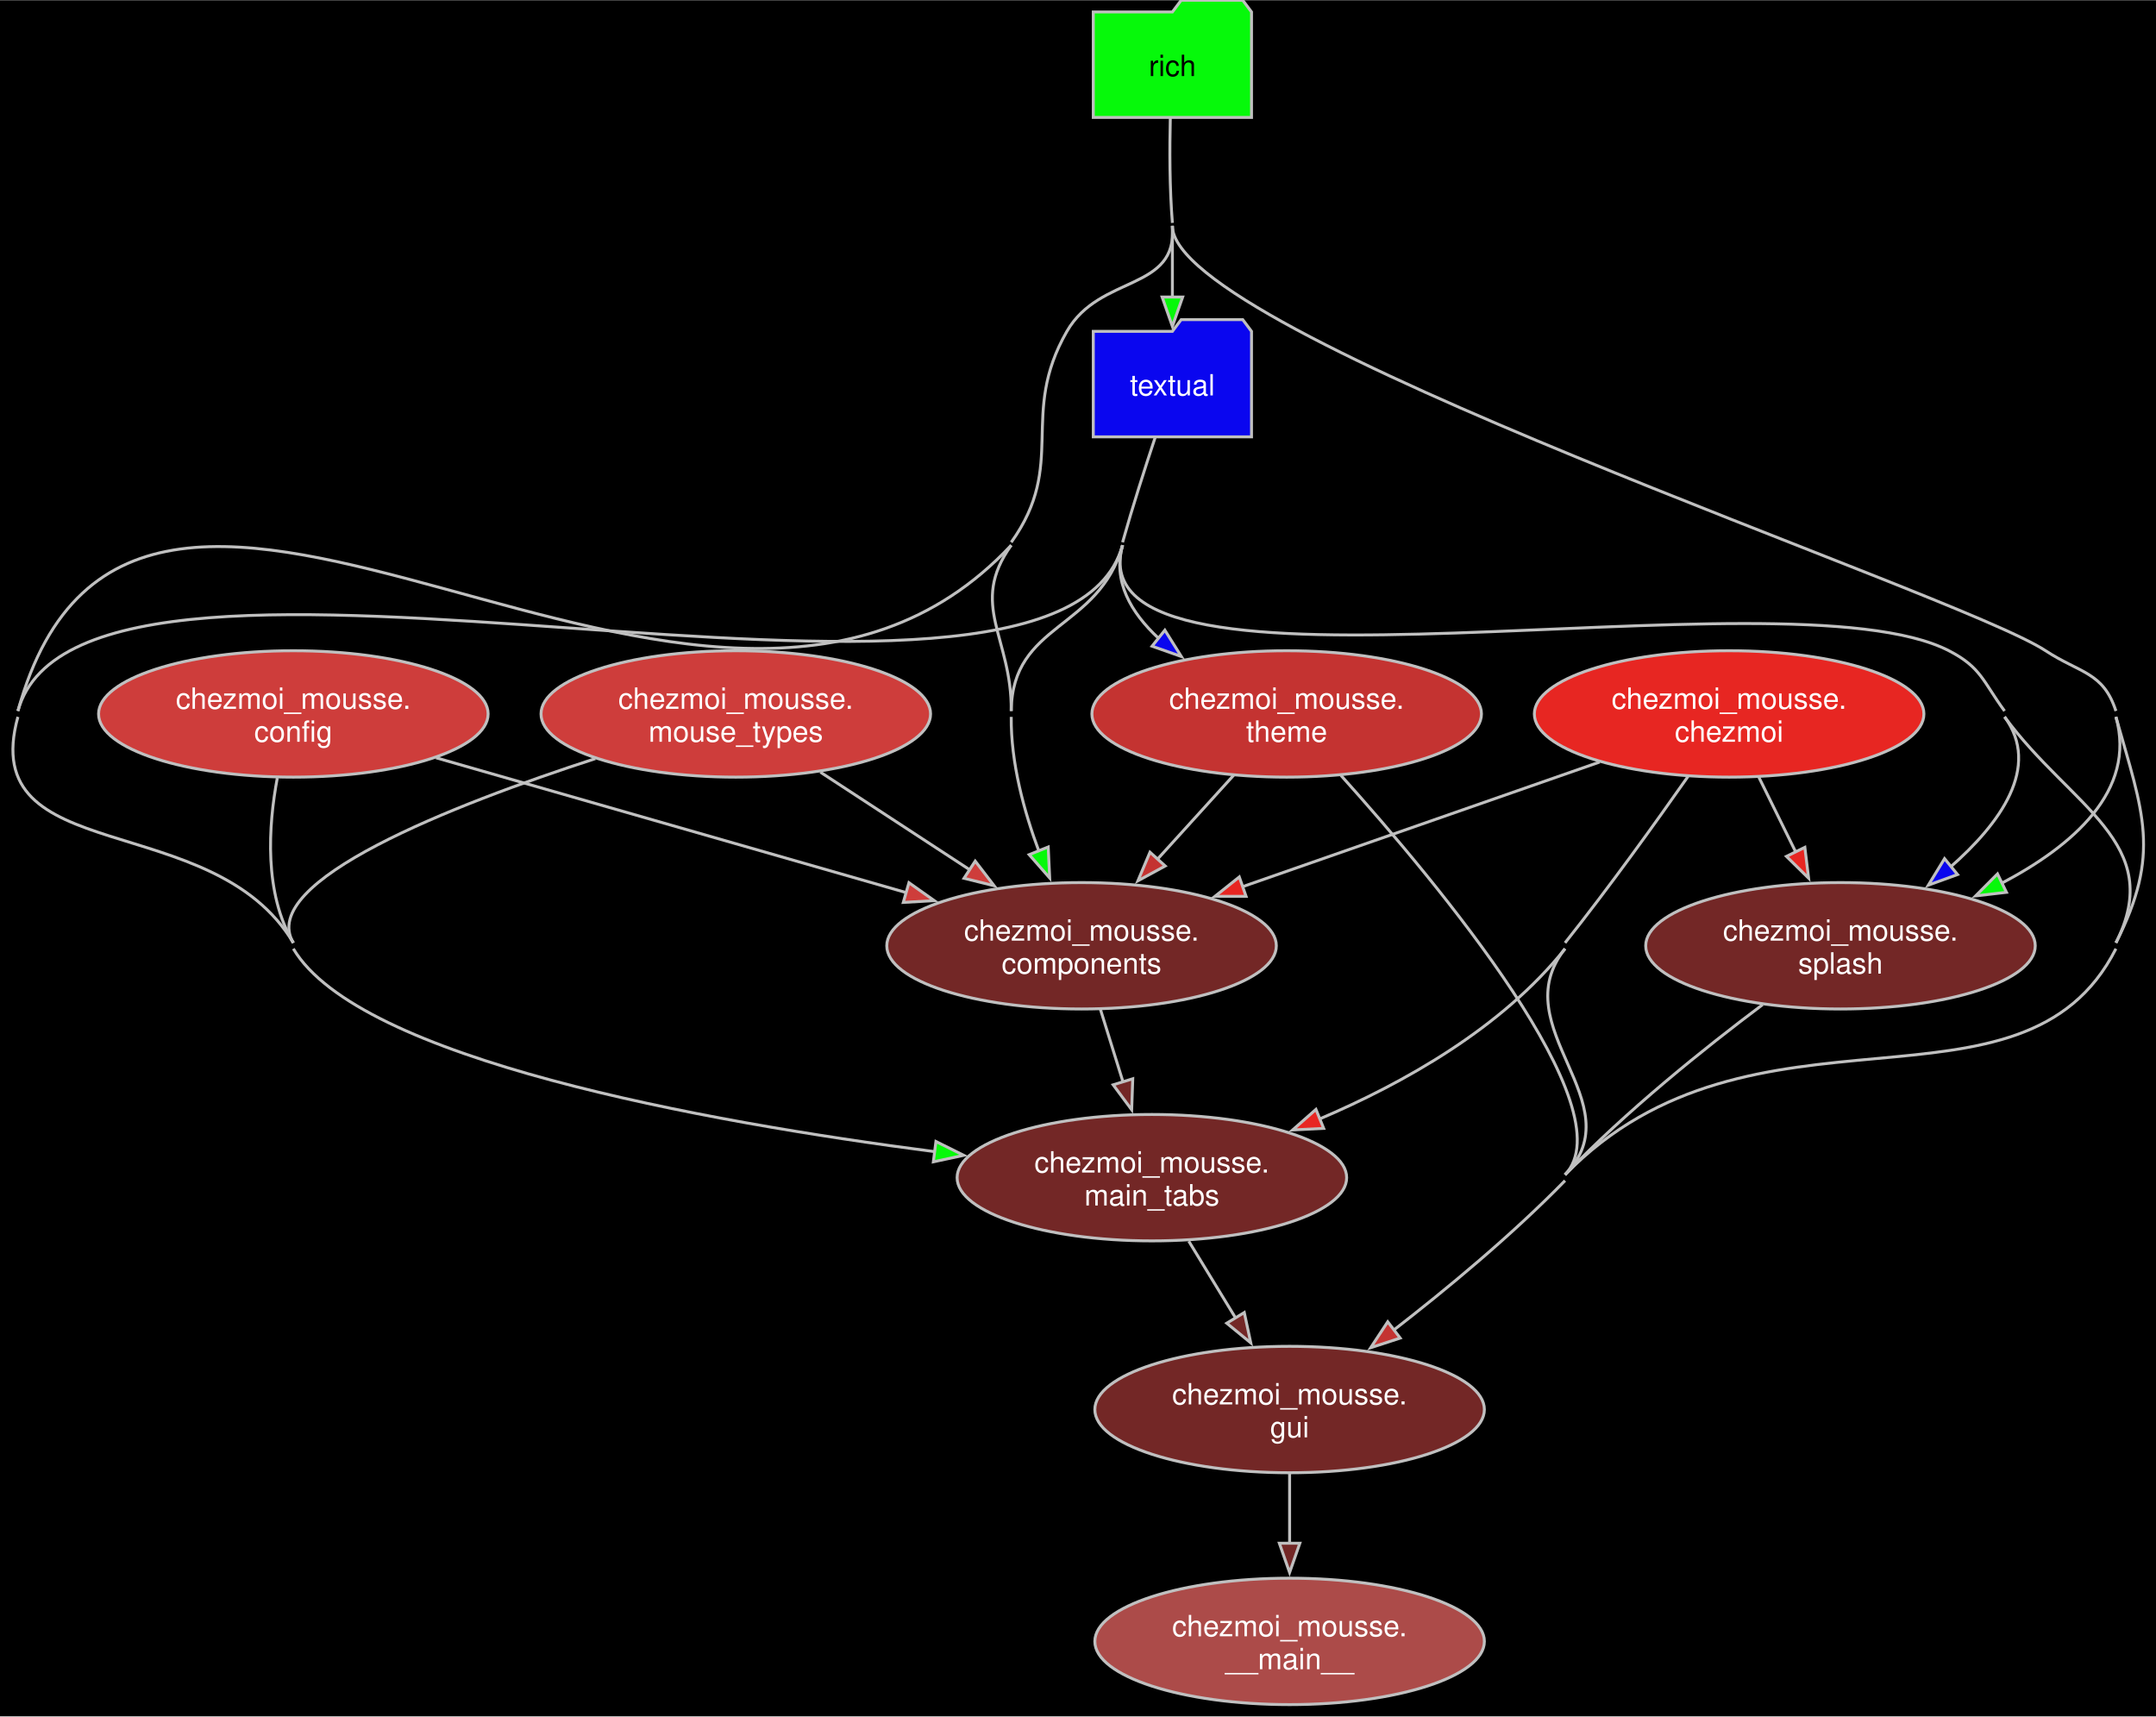
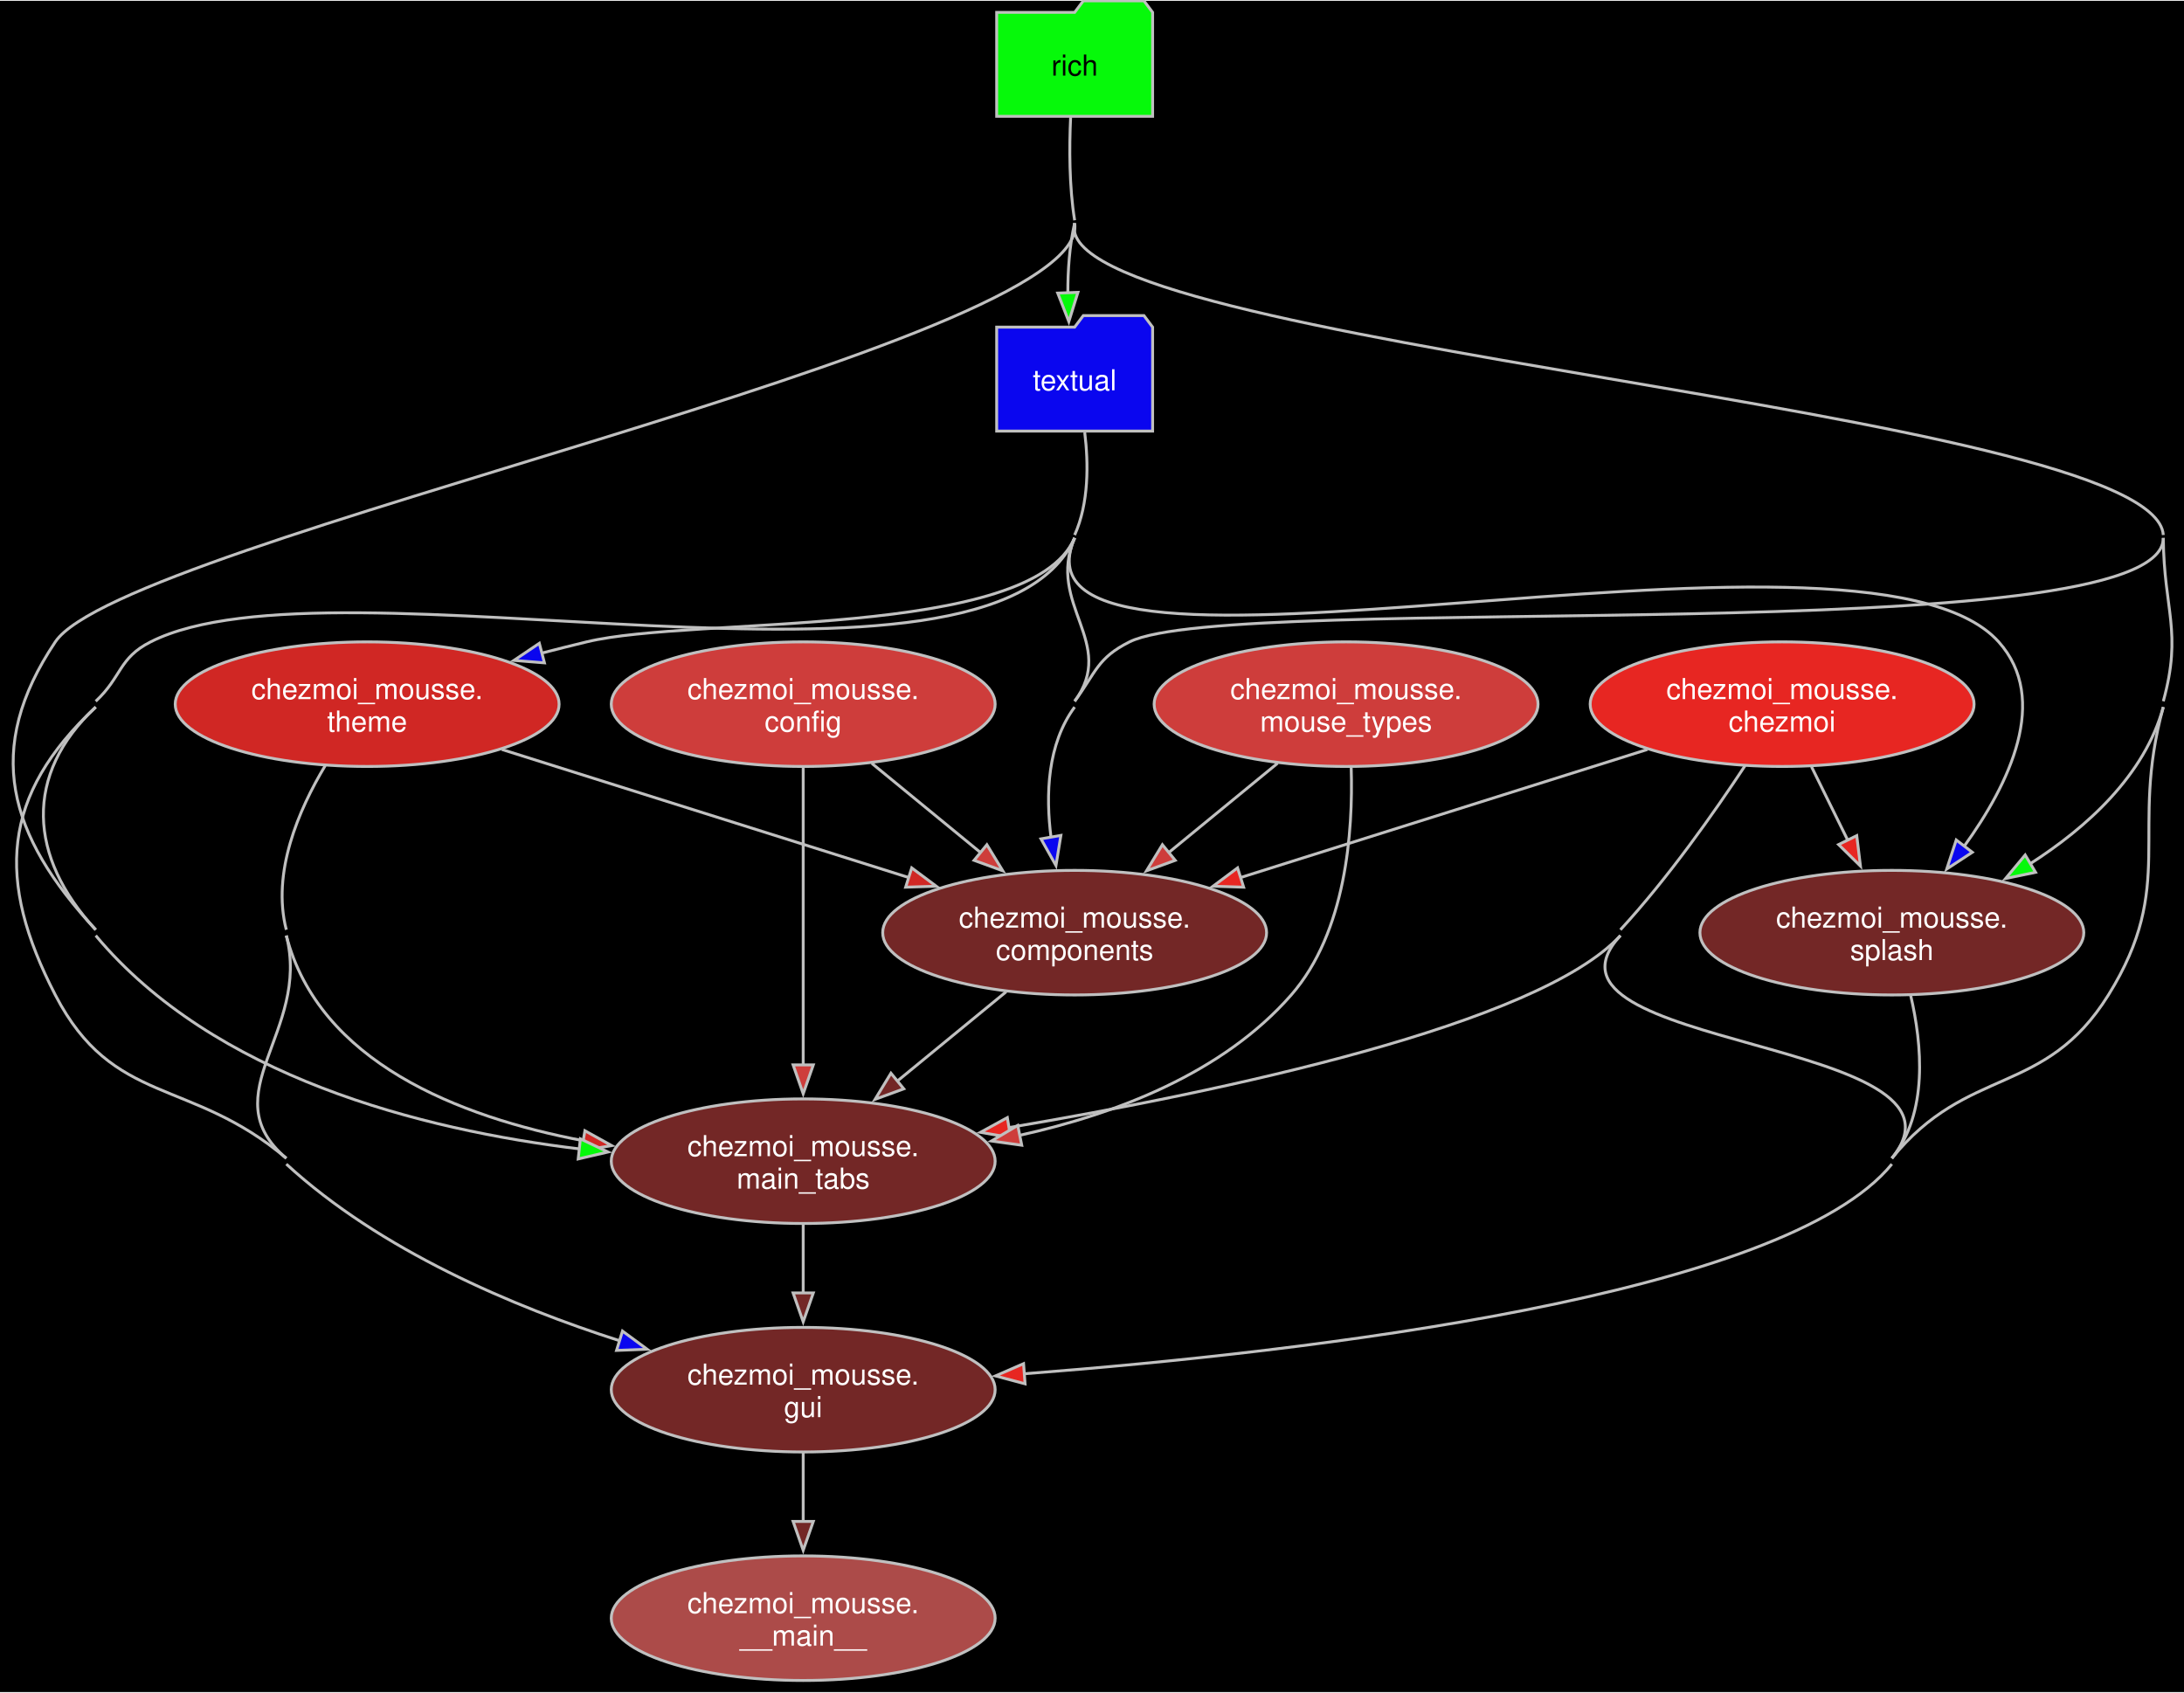
- <svg xmlns="http://www.w3.org/2000/svg" width="736pt" height="586pt" viewBox="0.00 0.00 735.79 585.67">
+ <svg xmlns="http://www.w3.org/2000/svg" width="756pt" height="586pt" viewBox="0.00 0.00 756.32 585.67">
  <g id="graph0" class="graph" transform="scale(1 1) rotate(0) translate(4 581.67)">
    <style>.edge&gt;path:hover{stroke-width:8}</style>
-     <polygon fill="black" stroke="none" points="-4,4 -4,-581.67 731.79,-581.67 731.79,4 -4,4" />
+     <polygon fill="black" stroke="none" points="-4,4 -4,-581.67 752.32,-581.67 752.32,4 -4,4" />
    <g id="node1" class="node">
      <style>.edge&gt;path:hover{stroke-width:8}</style>
-       <ellipse fill="#ac4b49" stroke="silver" cx="436.11" cy="-21.57" rx="66.47" ry="21.57" />
-       <text text-anchor="middle" x="436.11" y="-23.32" font-family="Helvetica,sans-Serif" font-size="10.00" fill="#ffffff">chezmoi_mousse.</text>
-       <text text-anchor="middle" x="436.11" y="-12.07" font-family="Helvetica,sans-Serif" font-size="10.00" fill="#ffffff">__main__</text>
+       <ellipse fill="#ac4b49" stroke="silver" cx="274.15" cy="-21.57" rx="66.47" ry="21.57" />
+       <text text-anchor="middle" x="274.15" y="-23.32" font-family="Helvetica,sans-Serif" font-size="10.00" fill="#ffffff">chezmoi_mousse.</text>
+       <text text-anchor="middle" x="274.15" y="-12.07" font-family="Helvetica,sans-Serif" font-size="10.00" fill="#ffffff">__main__</text>
    </g>
    <g id="node2" class="node">
      <style>.edge&gt;path:hover{stroke-width:8}</style>
-       <ellipse fill="#e72622" stroke="silver" cx="586.11" cy="-338.1" rx="66.47" ry="21.57" />
-       <text text-anchor="middle" x="586.11" y="-339.85" font-family="Helvetica,sans-Serif" font-size="10.00" fill="#ffffff">chezmoi_mousse.</text>
-       <text text-anchor="middle" x="586.11" y="-328.6" font-family="Helvetica,sans-Serif" font-size="10.00" fill="#ffffff">chezmoi</text>
+       <ellipse fill="#e72622" stroke="silver" cx="613.15" cy="-338.1" rx="66.47" ry="21.57" />
+       <text text-anchor="middle" x="613.15" y="-339.85" font-family="Helvetica,sans-Serif" font-size="10.00" fill="#ffffff">chezmoi_mousse.</text>
+       <text text-anchor="middle" x="613.15" y="-328.6" font-family="Helvetica,sans-Serif" font-size="10.00" fill="#ffffff">chezmoi</text>
    </g>
    <g id="node3" class="node">
      <style>.edge&gt;path:hover{stroke-width:8}</style>
-       <ellipse fill="#732726" stroke="silver" cx="365.11" cy="-258.97" rx="66.47" ry="21.57" />
-       <text text-anchor="middle" x="365.11" y="-260.72" font-family="Helvetica,sans-Serif" font-size="10.00" fill="#ffffff">chezmoi_mousse.</text>
-       <text text-anchor="middle" x="365.11" y="-249.47" font-family="Helvetica,sans-Serif" font-size="10.00" fill="#ffffff">components</text>
+       <ellipse fill="#732726" stroke="silver" cx="368.15" cy="-258.97" rx="66.47" ry="21.57" />
+       <text text-anchor="middle" x="368.15" y="-260.72" font-family="Helvetica,sans-Serif" font-size="10.00" fill="#ffffff">chezmoi_mousse.</text>
+       <text text-anchor="middle" x="368.15" y="-249.47" font-family="Helvetica,sans-Serif" font-size="10.00" fill="#ffffff">components</text>
    </g>
    <g id="edge1" class="edge">
      <style>.edge&gt;path:hover{stroke-width:8}</style>
-       <path fill="none" stroke="silver" d="M541.92,-321.68C506.84,-309.43 457.6,-292.25 420,-279.12" />
-       <polygon fill="#e72622" stroke="silver" points="421.25,-275.85 410.65,-275.86 418.94,-282.46 421.25,-275.85" />
+       <path fill="none" stroke="silver" d="M566.49,-322.41C526.39,-309.79 468.41,-291.53 425.48,-278.02" />
+       <polygon fill="#e72622" stroke="silver" points="426.67,-274.72 416.08,-275.06 424.57,-281.4 426.67,-274.72" />
    </g>
    <g id="node5" class="node">
      <style>.edge&gt;path:hover{stroke-width:8}</style>
-       <ellipse fill="#732726" stroke="silver" cx="436.11" cy="-100.7" rx="66.47" ry="21.57" />
-       <text text-anchor="middle" x="436.11" y="-102.45" font-family="Helvetica,sans-Serif" font-size="10.00" fill="#ffffff">chezmoi_mousse.</text>
-       <text text-anchor="middle" x="436.11" y="-91.2" font-family="Helvetica,sans-Serif" font-size="10.00" fill="#ffffff">gui</text>
+       <ellipse fill="#732726" stroke="silver" cx="274.15" cy="-100.7" rx="66.47" ry="21.57" />
+       <text text-anchor="middle" x="274.15" y="-102.45" font-family="Helvetica,sans-Serif" font-size="10.00" fill="#ffffff">chezmoi_mousse.</text>
+       <text text-anchor="middle" x="274.15" y="-91.2" font-family="Helvetica,sans-Serif" font-size="10.00" fill="#ffffff">gui</text>
    </g>
    <g id="edge2" class="edge">
      <style>.edge&gt;path:hover{stroke-width:8}</style>
-       <path fill="none" stroke="silver" d="M530.11,-257.97C508.77,-231.14 554.03,-205.39 530.11,-180.83" />
+       <path fill="none" stroke="silver" d="M557.15,-257.97C520.52,-218.23 685.21,-222.79 651.15,-180.83" />
+       <path fill="none" stroke="silver" d="M651.15,-178.83C614.09,-133.18 449.74,-113.84 350.68,-106.21" />
+       <polygon fill="#e72622" stroke="silver" points="350.98,-102.73 340.74,-105.47 350.46,-109.71 350.98,-102.73" />
    </g>
    <g id="node6" class="node">
      <style>.edge&gt;path:hover{stroke-width:8}</style>
-       <ellipse fill="#732726" stroke="silver" cx="389.11" cy="-179.83" rx="66.47" ry="21.57" />
-       <text text-anchor="middle" x="389.11" y="-181.58" font-family="Helvetica,sans-Serif" font-size="10.00" fill="#ffffff">chezmoi_mousse.</text>
-       <text text-anchor="middle" x="389.11" y="-170.33" font-family="Helvetica,sans-Serif" font-size="10.00" fill="#ffffff">main_tabs</text>
+       <ellipse fill="#732726" stroke="silver" cx="274.15" cy="-179.83" rx="66.47" ry="21.57" />
+       <text text-anchor="middle" x="274.15" y="-181.58" font-family="Helvetica,sans-Serif" font-size="10.00" fill="#ffffff">chezmoi_mousse.</text>
+       <text text-anchor="middle" x="274.15" y="-170.33" font-family="Helvetica,sans-Serif" font-size="10.00" fill="#ffffff">main_tabs</text>
    </g>
    <g id="edge3" class="edge">
      <style>.edge&gt;path:hover{stroke-width:8}</style>
-       <path fill="none" stroke="silver" d="M572.08,-316.76C561.03,-301 545.04,-278.75 530.11,-259.97" />
-       <path fill="none" stroke="silver" d="M530.11,-257.97C508.69,-231.03 475.17,-212.14 446.19,-199.8" />
-       <polygon fill="#e72622" stroke="silver" points="447.74,-196.65 437.15,-196.12 445.1,-203.13 447.74,-196.65" />
+       <path fill="none" stroke="silver" d="M600.31,-316.79C589.66,-300.63 573.64,-277.85 557.15,-259.97" />
+       <path fill="none" stroke="silver" d="M557.15,-257.97C528.67,-227.07 419.3,-203.96 345.17,-191.43" />
+       <polygon fill="#e72622" stroke="silver" points="345.98,-188.01 335.54,-189.83 344.84,-194.92 345.98,-188.01" />
    </g>
    <g id="node8" class="node">
      <style>.edge&gt;path:hover{stroke-width:8}</style>
-       <ellipse fill="#732726" stroke="silver" cx="624.11" cy="-258.97" rx="66.47" ry="21.57" />
-       <text text-anchor="middle" x="624.11" y="-260.72" font-family="Helvetica,sans-Serif" font-size="10.00" fill="#ffffff">chezmoi_mousse.</text>
-       <text text-anchor="middle" x="624.11" y="-249.47" font-family="Helvetica,sans-Serif" font-size="10.00" fill="#ffffff">splash</text>
+       <ellipse fill="#732726" stroke="silver" cx="651.15" cy="-258.97" rx="66.47" ry="21.57" />
+       <text text-anchor="middle" x="651.15" y="-260.72" font-family="Helvetica,sans-Serif" font-size="10.00" fill="#ffffff">chezmoi_mousse.</text>
+       <text text-anchor="middle" x="651.15" y="-249.47" font-family="Helvetica,sans-Serif" font-size="10.00" fill="#ffffff">splash</text>
    </g>
    <g id="edge4" class="edge">
      <style>.edge&gt;path:hover{stroke-width:8}</style>
-       <path fill="none" stroke="silver" d="M596.29,-316.43C600.17,-308.56 604.67,-299.42 608.92,-290.81" />
-       <polygon fill="#e72622" stroke="silver" points="611.95,-292.57 613.23,-282.05 605.67,-289.48 611.95,-292.57" />
+       <path fill="none" stroke="silver" d="M623.33,-316.43C627.21,-308.56 631.72,-299.42 635.96,-290.81" />
+       <polygon fill="#e72622" stroke="silver" points="638.99,-292.57 640.27,-282.05 632.71,-289.48 638.99,-292.57" />
    </g>
    <g id="edge5" class="edge">
      <style>.edge&gt;path:hover{stroke-width:8}</style>
-       <path fill="none" stroke="silver" d="M371.54,-237.3C373.91,-229.69 376.65,-220.89 379.25,-212.53" />
-       <polygon fill="#732726" stroke="silver" points="382.58,-213.59 382.21,-203.01 375.9,-211.52 382.58,-213.59" />
+       <path fill="none" stroke="silver" d="M344.43,-238.5C332.96,-229.09 319.02,-217.66 306.59,-207.45" />
+       <polygon fill="#732726" stroke="silver" points="308.98,-204.89 299.03,-201.25 304.54,-210.3 308.98,-204.89" />
    </g>
    <g id="node4" class="node">
      <style>.edge&gt;path:hover{stroke-width:8}</style>
-       <ellipse fill="#ce3d3b" stroke="silver" cx="96.11" cy="-338.1" rx="66.47" ry="21.57" />
-       <text text-anchor="middle" x="96.11" y="-339.85" font-family="Helvetica,sans-Serif" font-size="10.00" fill="#ffffff">chezmoi_mousse.</text>
-       <text text-anchor="middle" x="96.11" y="-328.6" font-family="Helvetica,sans-Serif" font-size="10.00" fill="#ffffff">config</text>
+       <ellipse fill="#ce3d3b" stroke="silver" cx="274.15" cy="-338.1" rx="66.47" ry="21.57" />
+       <text text-anchor="middle" x="274.15" y="-339.85" font-family="Helvetica,sans-Serif" font-size="10.00" fill="#ffffff">chezmoi_mousse.</text>
+       <text text-anchor="middle" x="274.15" y="-328.6" font-family="Helvetica,sans-Serif" font-size="10.00" fill="#ffffff">config</text>
    </g>
    <g id="edge6" class="edge">
      <style>.edge&gt;path:hover{stroke-width:8}</style>
-       <path fill="none" stroke="silver" d="M144.82,-323.13C189.91,-310.2 257.07,-290.95 305.38,-277.09" />
-       <polygon fill="#ce3d3b" stroke="silver" points="306.2,-280.5 314.85,-274.38 304.27,-273.77 306.2,-280.5" />
+       <path fill="none" stroke="silver" d="M297.87,-317.64C309.34,-308.23 323.28,-296.79 335.71,-286.59" />
+       <polygon fill="#ce3d3b" stroke="silver" points="337.76,-289.43 343.27,-280.39 333.32,-284.02 337.76,-289.43" />
    </g>
    <g id="edge7" class="edge">
      <style>.edge&gt;path:hover{stroke-width:8}</style>
-       <path fill="none" stroke="silver" d="M90.64,-316.26C87.55,-299.82 86.06,-276.89 96.11,-259.97" />
+       <path fill="none" stroke="silver" d="M274.15,-316.35C274.15,-289.96 274.15,-244.12 274.15,-213.14" />
+       <polygon fill="#ce3d3b" stroke="silver" points="277.65,-213.18 274.15,-203.18 270.65,-213.18 277.65,-213.18" />
    </g>
    <g id="edge8" class="edge">
      <style>.edge&gt;path:hover{stroke-width:8}</style>
-       <path fill="none" stroke="silver" d="M436.11,-79.03C436.11,-71.65 436.11,-63.16 436.11,-55.03" />
-       <polygon fill="#732726" stroke="silver" points="439.61,-55.08 436.11,-45.08 432.61,-55.08 439.61,-55.08" />
+       <path fill="none" stroke="silver" d="M274.15,-79.03C274.15,-71.65 274.15,-63.16 274.15,-55.03" />
+       <polygon fill="#732726" stroke="silver" points="277.65,-55.08 274.15,-45.08 270.65,-55.08 277.65,-55.08" />
    </g>
    <g id="edge9" class="edge">
      <style>.edge&gt;path:hover{stroke-width:8}</style>
-       <path fill="none" stroke="silver" d="M401.7,-158.16C406.64,-150.06 412.41,-140.6 417.79,-131.76" />
-       <polygon fill="#732726" stroke="silver" points="420.64,-133.81 422.86,-123.45 414.66,-130.17 420.64,-133.81" />
+       <path fill="none" stroke="silver" d="M274.15,-158.16C274.15,-150.79 274.15,-142.29 274.15,-134.16" />
+       <polygon fill="#732726" stroke="silver" points="277.65,-134.21 274.15,-124.21 270.65,-134.21 277.65,-134.21" />
    </g>
    <g id="node7" class="node">
      <style>.edge&gt;path:hover{stroke-width:8}</style>
-       <ellipse fill="#ce3d3b" stroke="silver" cx="247.11" cy="-338.1" rx="66.47" ry="21.57" />
-       <text text-anchor="middle" x="247.11" y="-339.85" font-family="Helvetica,sans-Serif" font-size="10.00" fill="#ffffff">chezmoi_mousse.</text>
-       <text text-anchor="middle" x="247.11" y="-328.6" font-family="Helvetica,sans-Serif" font-size="10.00" fill="#ffffff">mouse_types</text>
+       <ellipse fill="#ce3d3b" stroke="silver" cx="462.15" cy="-338.1" rx="66.47" ry="21.57" />
+       <text text-anchor="middle" x="462.15" y="-339.85" font-family="Helvetica,sans-Serif" font-size="10.00" fill="#ffffff">chezmoi_mousse.</text>
+       <text text-anchor="middle" x="462.15" y="-328.6" font-family="Helvetica,sans-Serif" font-size="10.00" fill="#ffffff">mouse_types</text>
    </g>
    <g id="edge10" class="edge">
      <style>.edge&gt;path:hover{stroke-width:8}</style>
-       <path fill="none" stroke="silver" d="M275.98,-318.23C291.38,-308.17 310.52,-295.65 327.11,-284.8" />
-       <polygon fill="#ce3d3b" stroke="silver" points="328.82,-287.87 335.27,-279.47 324.99,-282.01 328.82,-287.87" />
+       <path fill="none" stroke="silver" d="M438.43,-317.64C426.96,-308.23 413.02,-296.79 400.59,-286.59" />
+       <polygon fill="#ce3d3b" stroke="silver" points="402.98,-284.02 393.03,-280.39 398.54,-289.43 402.98,-284.02" />
    </g>
    <g id="edge11" class="edge">
      <style>.edge&gt;path:hover{stroke-width:8}</style>
-       <path fill="none" stroke="silver" d="M199.18,-322.85C150.43,-307.01 83.68,-280.91 96.11,-259.97" />
+       <path fill="none" stroke="silver" d="M463.92,-316.16C464.61,-293.96 462.16,-259.16 443.15,-237.4 419.47,-210.29 382.4,-196.14 349.01,-188.77" />
+       <polygon fill="#ce3d3b" stroke="silver" points="349.83,-185.36 339.34,-186.82 348.45,-192.22 349.83,-185.36" />
    </g>
    <g id="edge12" class="edge">
      <style>.edge&gt;path:hover{stroke-width:8}</style>
-       <path fill="none" stroke="silver" d="M597.54,-238.89C577.87,-224.15 550.99,-202.63 530.11,-180.83" />
+       <path fill="none" stroke="silver" d="M657.66,-237.27C661.64,-220.23 663.81,-196.43 651.15,-180.83" />
    </g>
    <g id="node9" class="node">
      <style>.edge&gt;path:hover{stroke-width:8}</style>
-       <ellipse fill="#c43331" stroke="silver" cx="435.11" cy="-338.1" rx="66.47" ry="21.57" />
-       <text text-anchor="middle" x="435.11" y="-339.85" font-family="Helvetica,sans-Serif" font-size="10.00" fill="#ffffff">chezmoi_mousse.</text>
-       <text text-anchor="middle" x="435.11" y="-328.6" font-family="Helvetica,sans-Serif" font-size="10.00" fill="#ffffff">theme</text>
+       <ellipse fill="#d02724" stroke="silver" cx="123.15" cy="-338.1" rx="66.47" ry="21.57" />
+       <text text-anchor="middle" x="123.15" y="-339.85" font-family="Helvetica,sans-Serif" font-size="10.00" fill="#ffffff">chezmoi_mousse.</text>
+       <text text-anchor="middle" x="123.15" y="-328.6" font-family="Helvetica,sans-Serif" font-size="10.00" fill="#ffffff">theme</text>
    </g>
    <g id="edge13" class="edge">
      <style>.edge&gt;path:hover{stroke-width:8}</style>
-       <path fill="none" stroke="silver" d="M417.08,-317.24C409.14,-308.49 399.67,-298.05 390.99,-288.49" />
-       <polygon fill="#c43331" stroke="silver" points="393.65,-286.21 384.34,-281.15 388.46,-290.91 393.65,-286.21" />
+       <path fill="none" stroke="silver" d="M169.81,-322.41C209.91,-309.79 267.9,-291.53 310.82,-278.02" />
+       <polygon fill="#d02724" stroke="silver" points="311.73,-281.4 320.22,-275.06 309.63,-274.72 311.73,-281.4" />
    </g>
    <g id="edge14" class="edge">
      <style>.edge&gt;path:hover{stroke-width:8}</style>
-       <path fill="none" stroke="silver" d="M453.65,-317.1C486.88,-280.14 551.25,-202.9 530.11,-180.83" />
-       <path fill="none" stroke="silver" d="M530.11,-178.83C512.09,-160.33 489.83,-141.9 471.49,-127.69" />
-       <polygon fill="#c43331" stroke="silver" points="473.85,-125.09 463.78,-121.8 469.6,-130.65 473.85,-125.09" />
+       <path fill="none" stroke="silver" d="M108.62,-316.81C99.38,-301.45 90.04,-279.69 95.15,-259.97" />
+       <path fill="none" stroke="silver" d="M95.15,-257.97C103.74,-224.78 68.99,-202.99 95.15,-180.83" />
+     </g>
+     <g id="edge15" class="edge">
+       <style>.edge&gt;path:hover{stroke-width:8}</style>
+       <path fill="none" stroke="silver" d="M95.15,-257.97C106.46,-214.27 154.59,-195.17 198.09,-186.9" />
+       <polygon fill="#d02724" stroke="silver" points="198.56,-190.37 207.82,-185.23 197.37,-183.47 198.56,-190.37" />
    </g>
    <g id="node10" class="node">
      <style>.edge&gt;path:hover{stroke-width:8}</style>
-       <polygon fill="#06f90a" stroke="silver" points="423.11,-577.67 420.11,-581.67 399.11,-581.67 396.11,-577.67 369.11,-577.67 369.11,-541.67 423.11,-541.67 423.11,-577.67" />
-       <text text-anchor="middle" x="396.11" y="-555.79" font-family="Helvetica,sans-Serif" font-size="10.00" fill="#000000">rich</text>
-     </g>
-     <g id="edge15" class="edge">
-       <style>.edge&gt;path:hover{stroke-width:8}</style>
-       <path fill="none" stroke="silver" d="M341.11,-395.67C326.49,-375.21 341.38,-364.24 341.11,-339.1" />
-       <path fill="none" stroke="silver" d="M341.11,-337.1C340.94,-321.5 345.45,-304.89 350.61,-291.09" />
-       <polygon fill="#06f90a" stroke="silver" points="353.73,-292.69 354.23,-282.11 347.24,-290.07 353.73,-292.69" />
+       <polygon fill="#06f90a" stroke="silver" points="395.15,-577.67 392.15,-581.67 371.15,-581.67 368.15,-577.67 341.15,-577.67 341.15,-541.67 395.15,-541.67 395.15,-577.67" />
+       <text text-anchor="middle" x="368.15" y="-555.79" font-family="Helvetica,sans-Serif" font-size="10.00" fill="#000000">rich</text>
    </g>
    <g id="edge16" class="edge">
      <style>.edge&gt;path:hover{stroke-width:8}</style>
-       <path fill="none" stroke="silver" d="M718.11,-337.1C727.42,-304.11 733.59,-290.56 718.11,-259.97" />
+       <path fill="none" stroke="silver" d="M368.15,-504.67C358.32,-462.22 742.3,-440.15 745.15,-396.67" />
+       <path fill="none" stroke="silver" d="M745.15,-395.67C745.47,-355.69 422.93,-377.51 387.15,-359.67 376.01,-354.11 375.54,-349.11 368.15,-339.1" />
    </g>
    <g id="edge17" class="edge">
      <style>.edge&gt;path:hover{stroke-width:8}</style>
-       <path fill="none" stroke="silver" d="M395.4,-541.45C395.15,-531.07 395.13,-517.59 396.11,-505.67" />
-       <path fill="none" stroke="silver" d="M396.11,-504.67C397.95,-482.12 371.39,-488.28 360.11,-468.67 343.62,-439.97 360.35,-423.6 341.11,-396.67" />
-       <path fill="none" stroke="silver" d="M341.11,-395.67C236.68,-284.19 42.77,-486.34 2.11,-339.1" />
-       <path fill="none" stroke="silver" d="M2.11,-337.1C-12.28,-285.01 68.52,-306.44 96.11,-259.97" />
-       <path fill="none" stroke="silver" d="M96.11,-257.97C118.47,-220.3 235.76,-198.99 314.99,-188.71" />
-       <polygon fill="#06f90a" stroke="silver" points="315.41,-192.18 324.89,-187.46 314.53,-185.24 315.41,-192.18" />
+       <path fill="none" stroke="silver" d="M745.15,-337.1C733.21,-293.6 749.98,-275.7 726.15,-237.4 704.1,-201.95 677.47,-213.25 651.15,-180.83" />
    </g>
    <g id="edge18" class="edge">
      <style>.edge&gt;path:hover{stroke-width:8}</style>
-       <path fill="none" stroke="silver" d="M396.11,-504.67C396.11,-467.84 663.32,-379.87 694.11,-359.67 705.85,-351.96 713.78,-352.47 718.11,-339.1" />
-       <path fill="none" stroke="silver" d="M718.11,-337.1C725.21,-311.92 703.41,-293.05 679.03,-280.27" />
-       <polygon fill="#06f90a" stroke="silver" points="680.75,-277.22 670.23,-276 677.7,-283.51 680.75,-277.22" />
+       <path fill="none" stroke="silver" d="M366.76,-541.37C366.27,-530.96 366.24,-517.48 368.15,-505.67" />
+       <path fill="none" stroke="silver" d="M368.15,-504.67C374.92,-462.81 38.76,-394.89 15.15,-359.67 -9.76,-322.5 -1.25,-292.8 29.15,-259.97" />
+       <path fill="none" stroke="silver" d="M29.15,-257.97C70.01,-209.07 141.6,-190.72 196.87,-184.06" />
+       <polygon fill="#06f90a" stroke="silver" points="196.98,-187.57 206.55,-183.01 196.23,-180.61 196.98,-187.57" />
+     </g>
+     <g id="edge19" class="edge">
+       <style>.edge&gt;path:hover{stroke-width:8}</style>
+       <path fill="none" stroke="silver" d="M745.15,-395.67C745.35,-370.53 751.81,-363.34 745.15,-339.1" />
+       <path fill="none" stroke="silver" d="M745.15,-337.1C738.67,-313.48 718.75,-295.43 698.92,-282.75" />
+       <polygon fill="#06f90a" stroke="silver" points="700.92,-279.87 690.54,-277.73 697.32,-285.87 700.92,-279.87" />
    </g>
    <g id="node11" class="node">
      <style>.edge&gt;path:hover{stroke-width:8}</style>
-       <polygon fill="#0a06ef" stroke="silver" points="423.11,-468.67 420.11,-472.67 399.11,-472.67 396.11,-468.67 369.11,-468.67 369.11,-432.67 423.11,-432.67 423.11,-468.67" />
-       <text text-anchor="middle" x="396.11" y="-446.79" font-family="Helvetica,sans-Serif" font-size="10.00" fill="#ffffff">textual</text>
-     </g>
-     <g id="edge19" class="edge">
-       <style>.edge&gt;path:hover{stroke-width:8}</style>
-       <path fill="none" stroke="silver" d="M396.11,-504.67C396.11,-496.72 396.11,-488.11 396.11,-480.18" />
-       <polygon fill="#06f90a" stroke="silver" points="399.61,-480.37 396.11,-470.37 392.61,-480.37 399.61,-480.37" />
+       <polygon fill="#0a06ef" stroke="silver" points="395.15,-468.67 392.15,-472.67 371.15,-472.67 368.15,-468.67 341.15,-468.67 341.15,-432.67 395.15,-432.67 395.15,-468.67" />
+       <text text-anchor="middle" x="368.15" y="-446.79" font-family="Helvetica,sans-Serif" font-size="10.00" fill="#ffffff">textual</text>
    </g>
    <g id="edge20" class="edge">
      <style>.edge&gt;path:hover{stroke-width:8}</style>
-       <path fill="none" stroke="silver" d="M379.11,-395.67C370.93,-366.51 341.44,-369.39 341.11,-339.1" />
+       <path fill="none" stroke="silver" d="M368.15,-504.67C366.36,-496.93 365.78,-488.38 365.79,-480.45" />
+       <polygon fill="#06f90a" stroke="silver" points="369.28,-480.71 366.14,-470.59 362.29,-480.46 369.28,-480.71" />
    </g>
    <g id="edge21" class="edge">
      <style>.edge&gt;path:hover{stroke-width:8}</style>
-       <path fill="none" stroke="silver" d="M680.11,-337.1C702.73,-306.3 735.36,-294.07 718.11,-259.97" />
-       <path fill="none" stroke="silver" d="M718.11,-257.97C686.33,-195.15 594.04,-246.48 530.11,-180.83" />
+       <path fill="none" stroke="silver" d="M368.15,-395.67C358.22,-372.57 383.08,-359.33 368.15,-339.1" />
+       <path fill="none" stroke="silver" d="M368.15,-337.1C358.71,-324.31 358.02,-306.79 360.01,-291.68" />
+       <polygon fill="#0a06ef" stroke="silver" points="363.39,-292.66 361.68,-282.21 356.49,-291.45 363.39,-292.66" />
    </g>
    <g id="edge22" class="edge">
      <style>.edge&gt;path:hover{stroke-width:8}</style>
-       <path fill="none" stroke="silver" d="M390.27,-432.58C386.83,-422.24 382.5,-408.76 379.11,-396.67" />
-       <path fill="none" stroke="silver" d="M379.11,-395.67C356.22,-314.1 24.66,-420.76 2.11,-339.1" />
+       <path fill="none" stroke="silver" d="M371.64,-432.21C372.96,-421.5 373.11,-407.75 368.15,-396.67" />
+       <path fill="none" stroke="silver" d="M368.15,-395.67C338.93,-330.35 112,-391.98 48.15,-359.67 37.05,-354.05 38.24,-347.61 29.15,-339.1" />
+       <path fill="none" stroke="silver" d="M29.15,-337.1C-3.52,-306.52 -5.42,-277.14 15.15,-237.4 35.17,-198.73 61.92,-208.98 95.15,-180.83" />
+       <path fill="none" stroke="silver" d="M95.15,-178.83C127.7,-148.93 173.62,-129.46 210.81,-117.57" />
+       <polygon fill="#0a06ef" stroke="silver" points="211.57,-120.99 220.1,-114.71 209.51,-114.3 211.57,-120.99" />
    </g>
    <g id="edge23" class="edge">
      <style>.edge&gt;path:hover{stroke-width:8}</style>
-       <path fill="none" stroke="silver" d="M379.11,-395.67C362.04,-334.84 604.96,-388.61 661.11,-359.67 672.17,-353.97 672.74,-349.13 680.11,-339.1" />
-       <path fill="none" stroke="silver" d="M680.11,-337.1C692.65,-320.02 678.64,-300.73 661.49,-285.71" />
-       <polygon fill="#0a06ef" stroke="silver" points="664.06,-283.29 654.1,-279.67 659.63,-288.71 664.06,-283.29" />
+       <path fill="none" stroke="silver" d="M29.15,-337.1C4.12,-313.67 5.86,-285.12 29.15,-259.97" />
    </g>
    <g id="edge24" class="edge">
      <style>.edge&gt;path:hover{stroke-width:8}</style>
-       <path fill="none" stroke="silver" d="M379.11,-395.67C375.67,-383.42 381.95,-372.67 391.39,-363.92" />
-       <polygon fill="#0a06ef" stroke="silver" points="393.54,-366.68 399.16,-357.7 389.17,-361.22 393.54,-366.68" />
+       <path fill="none" stroke="silver" d="M368.15,-395.67C339.89,-329.93 640.46,-413.02 688.15,-359.67 705.94,-339.76 691.83,-310.53 676.18,-288.87" />
+       <polygon fill="#0a06ef" stroke="silver" points="679.01,-286.81 670.15,-281 673.45,-291.07 679.01,-286.81" />
+     </g>
+     <g id="edge25" class="edge">
+       <style>.edge&gt;path:hover{stroke-width:8}</style>
+       <path fill="none" stroke="silver" d="M368.15,-395.67C352.98,-360.39 236.47,-368.69 199.15,-359.67 194.02,-358.43 188.71,-357.1 183.39,-355.73" />
+       <polygon fill="#0a06ef" stroke="silver" points="184.54,-352.41 173.98,-353.26 182.77,-359.18 184.54,-352.41" />
    </g>
  </g>
</svg>
